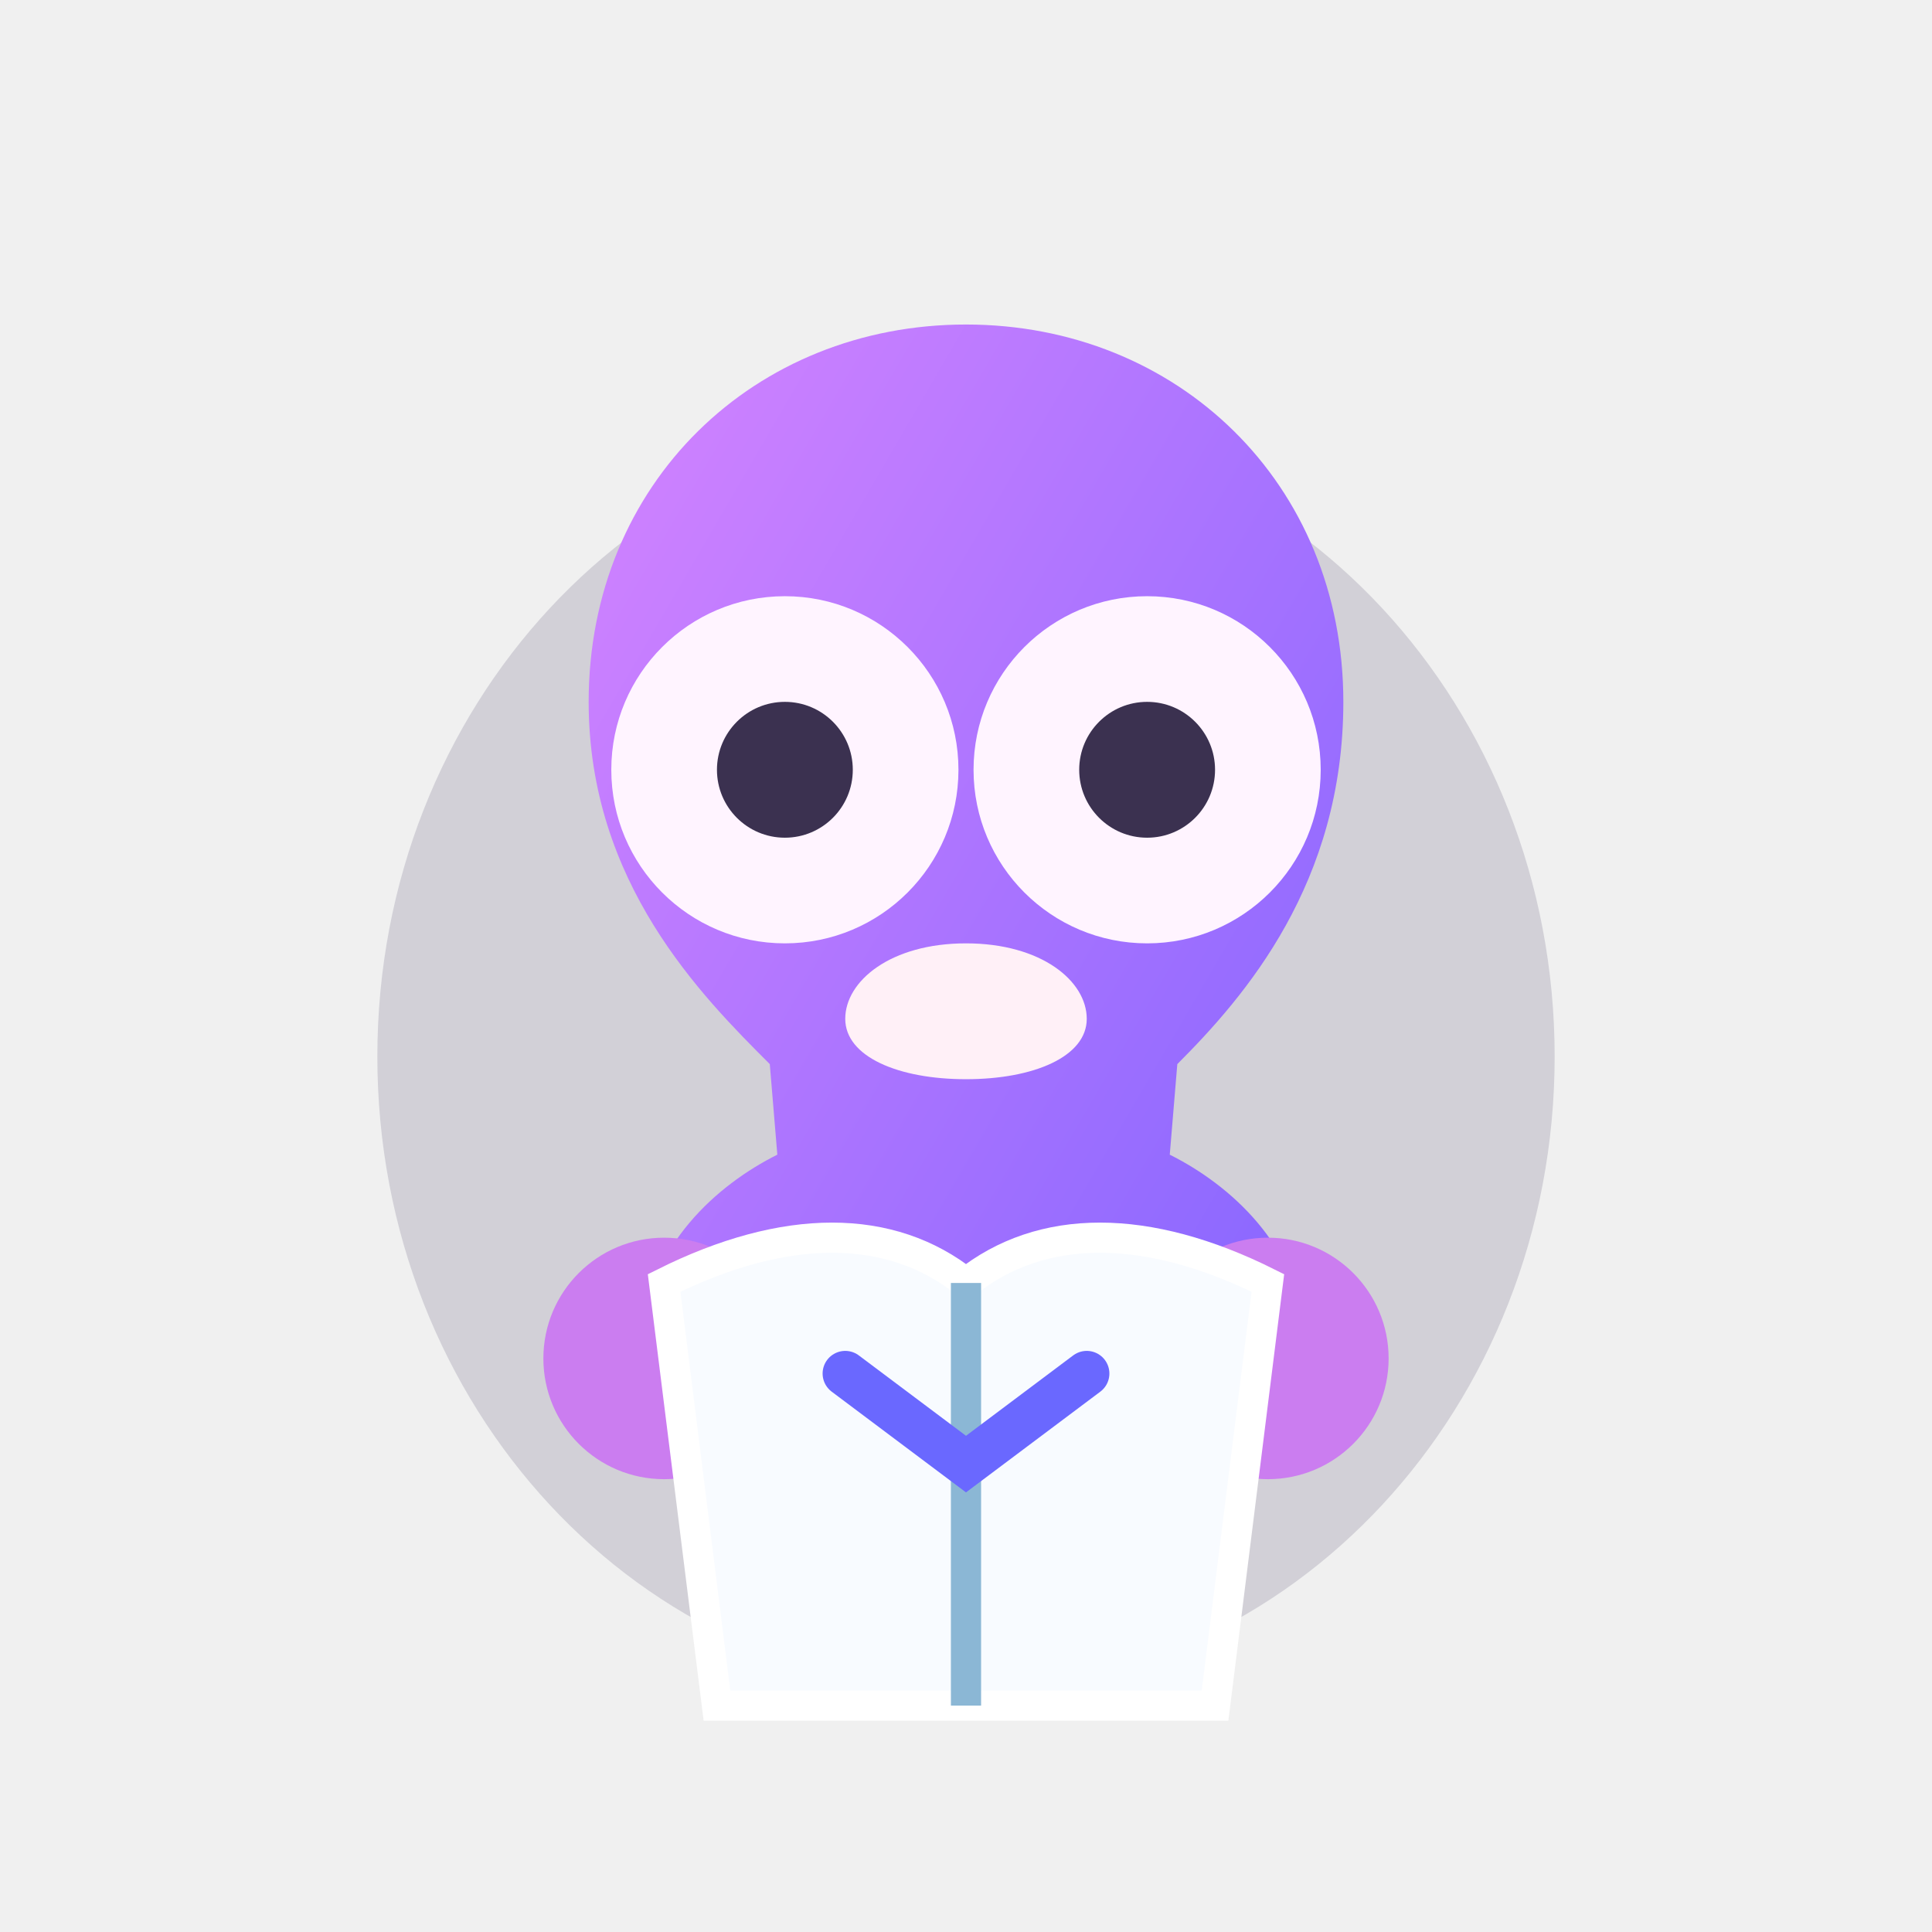
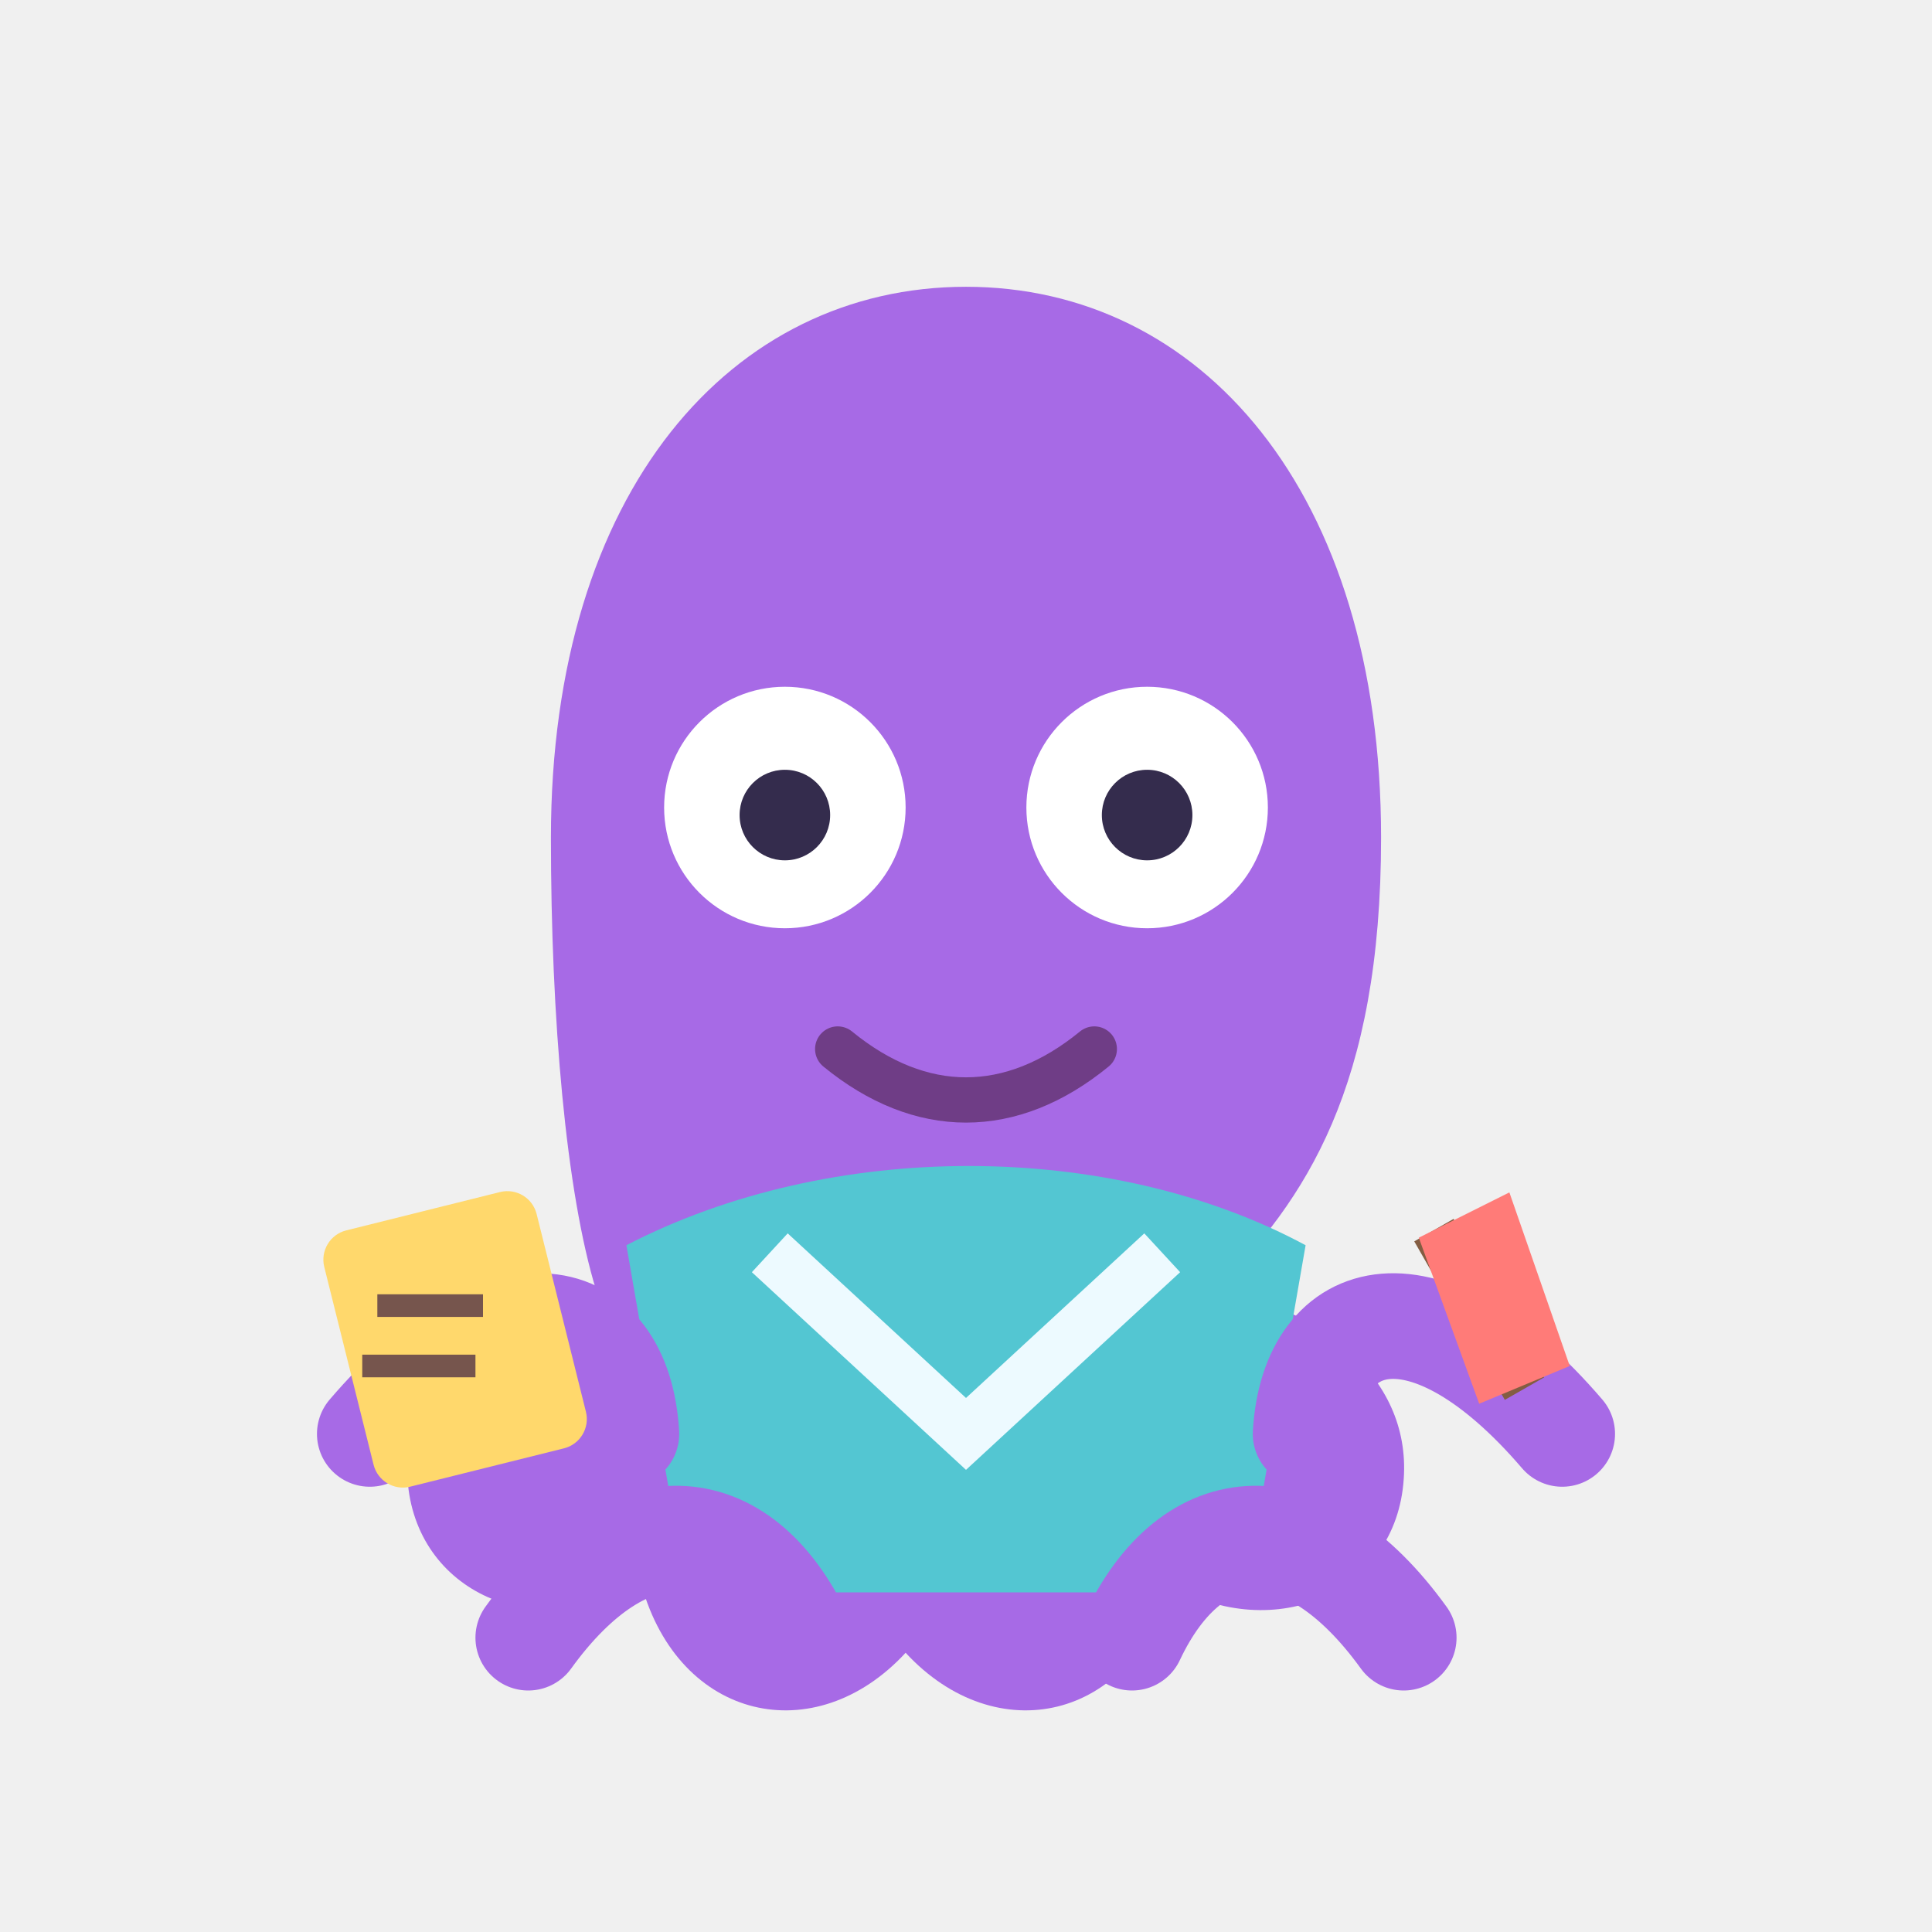
- <svg xmlns="http://www.w3.org/2000/svg" viewBox="0 0 256 256" role="img" aria-label="octopus">
-   <defs>
-     <linearGradient id="fur" x1="0" y1="0" x2="1" y2="1">
-       <stop stop-color="#d584ff" />
-       <stop offset="1" stop-color="#7b62ff" />
-     </linearGradient>
-   </defs>
-   <ellipse cx="128" cy="140" rx="78" ry="84" fill="#302953" opacity=".16" />
-   <path d="M78 93c0-29 22-50 50-50s50 21 50 50c0 24-13 39-22 48l-1 12c8 4 17 12 18 24 1 12-10 20-20 19-2 11-12 19-24 19s-22-8-24-19c-10 1-21-7-20-19 1-12 10-20 18-24l-1-12c-9-9-24-24-24-48z" fill="url(#fur)" />
-   <circle cx="104" cy="102" r="23" fill="#fff4ff" />
-   <circle cx="152" cy="102" r="23" fill="#fff4ff" />
-   <circle cx="104" cy="102" r="9" fill="#3b3150" />
-   <circle cx="152" cy="102" r="9" fill="#3b3150" />
-   <path d="M128 125c-10 0-16 5-16 10s7 8 16 8 16-3 16-8-6-10-16-10z" fill="#fff0f7" />
-   <circle cx="88" cy="180" r="16" fill="#cb7df0" />
-   <circle cx="112" cy="191" r="16" fill="#b676ec" />
-   <circle cx="144" cy="191" r="16" fill="#b676ec" />
-   <circle cx="168" cy="180" r="16" fill="#cb7df0" />
-   <path d="M88 170c16-8 30-8 40 0 10-8 24-8 40 0l-7 56H95z" fill="#f8fbff" stroke="#fff" stroke-width="4" />
-   <path d="M128 170v56" stroke="#8bb7d5" stroke-width="4" />
-   <path d="m112 182 16 12 16-12" fill="none" stroke="#6a68ff" stroke-width="6" stroke-linecap="round" />
+ <svg xmlns="http://www.w3.org/2000/svg" viewBox="0 0 256 256">
+   <path d="M73 111c0-46 24-73 55-73s55 27 55 73c0 33-10 48-22 60 13 2 26 11 25 25-1 15-17 22-31 14-5 18-23 22-35 9-12 13-30 9-35-9-14 8-30 1-31-14-1-14 12-23 25-25-4-13-6-36-6-60z" fill="#a76ae6" />
+   <circle cx="104" cy="107" r="16" fill="#fff" />
+   <circle cx="152" cy="107" r="16" fill="#fff" />
+   <circle cx="104" cy="108" r="6" fill="#342c4d" />
+   <circle cx="152" cy="108" r="6" fill="#342c4d" />
+   <path d="M111 139c11 9 23 9 34 0" fill="none" stroke="#6f3d86" stroke-width="6" stroke-linecap="round" />
+   <path d="M83 165c27-14 64-14 90 0l-8 46H91z" fill="#53c6d2" />
+   <path d="M102 166 128 190l26-24" fill="none" stroke="#edfaff" stroke-width="7" />
+   <path d="M49 190c18-21 33-17 34 0M207 190c-18-21-33-17-34 0M70 217c13-18 28-17 36 0M186 217c-13-18-28-17-36 0" fill="none" stroke="#a76ae6" stroke-width="14" stroke-linecap="round" />
+   <rect x="42" y="164" width="29" height="35" rx="4" fill="#ffd86c" transform="rotate(-14 42 164)" />
+   <path d="M50 173h14M48 181h15" stroke="#76554d" stroke-width="3" />
+   <path d="M190 163 202 184" stroke="#835d42" stroke-width="6" />
+   <path d="m200 158 8 23-12 5-8-22z" fill="#ff7b78" />
</svg>
